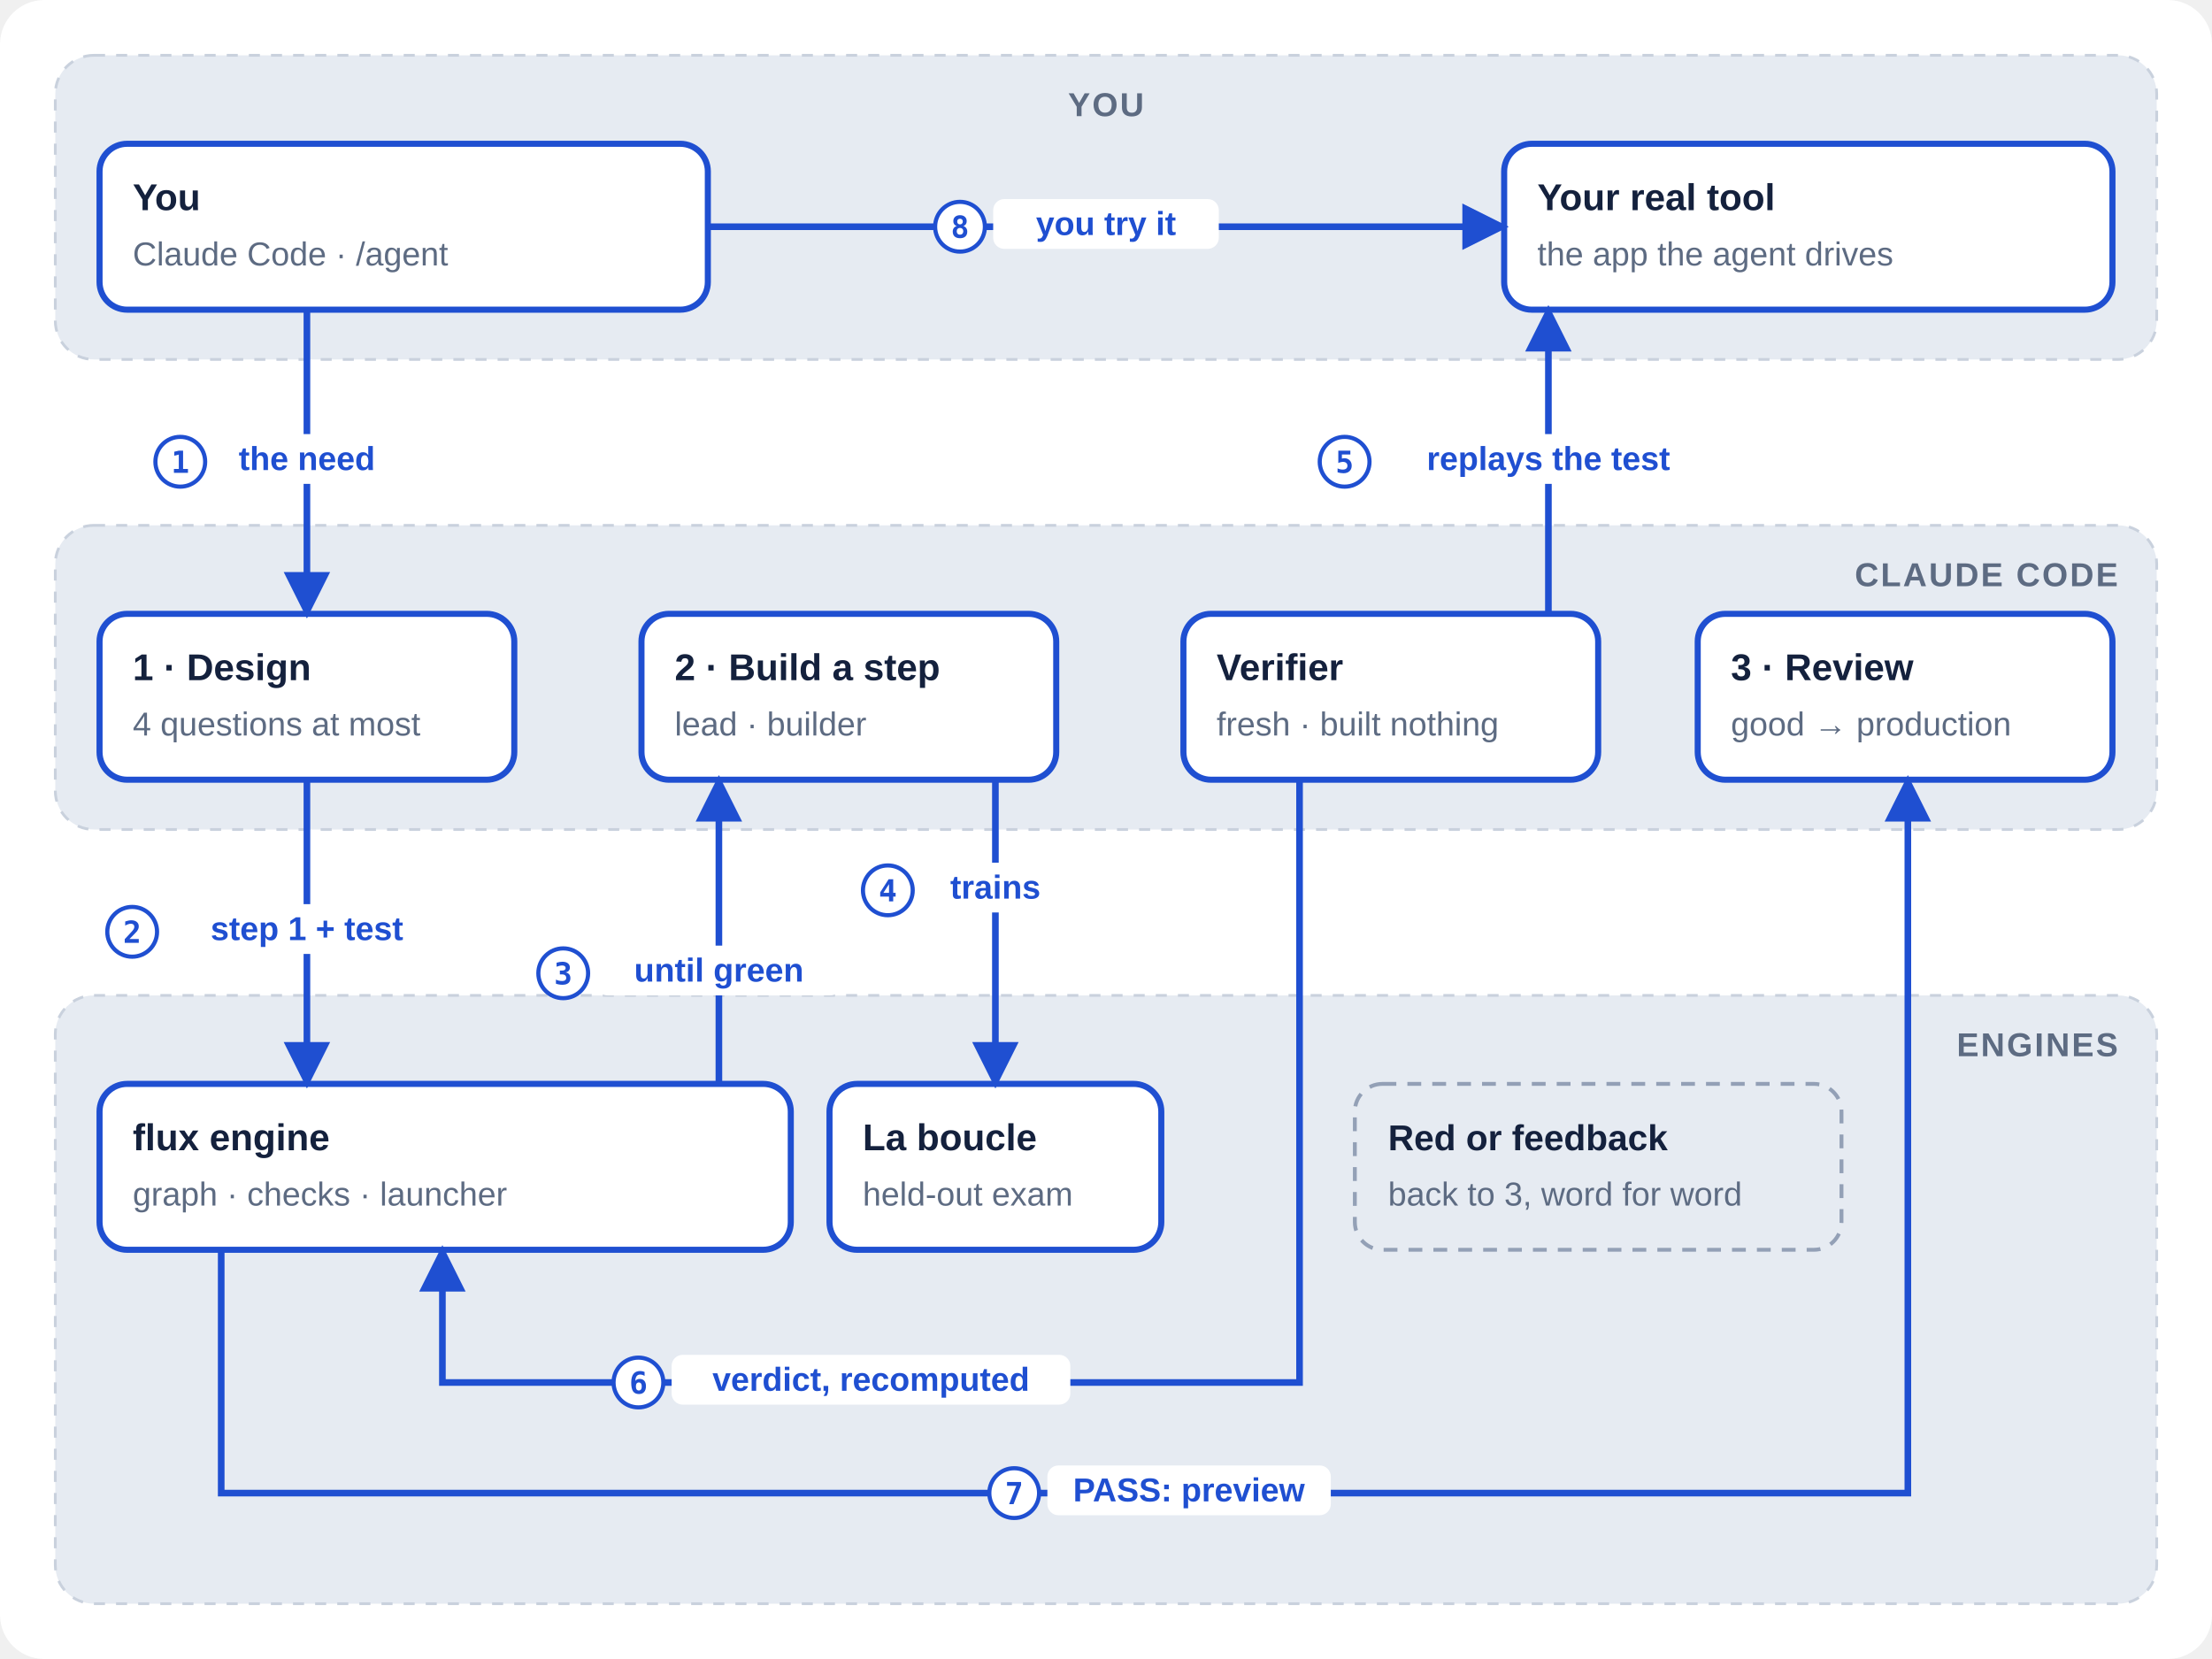
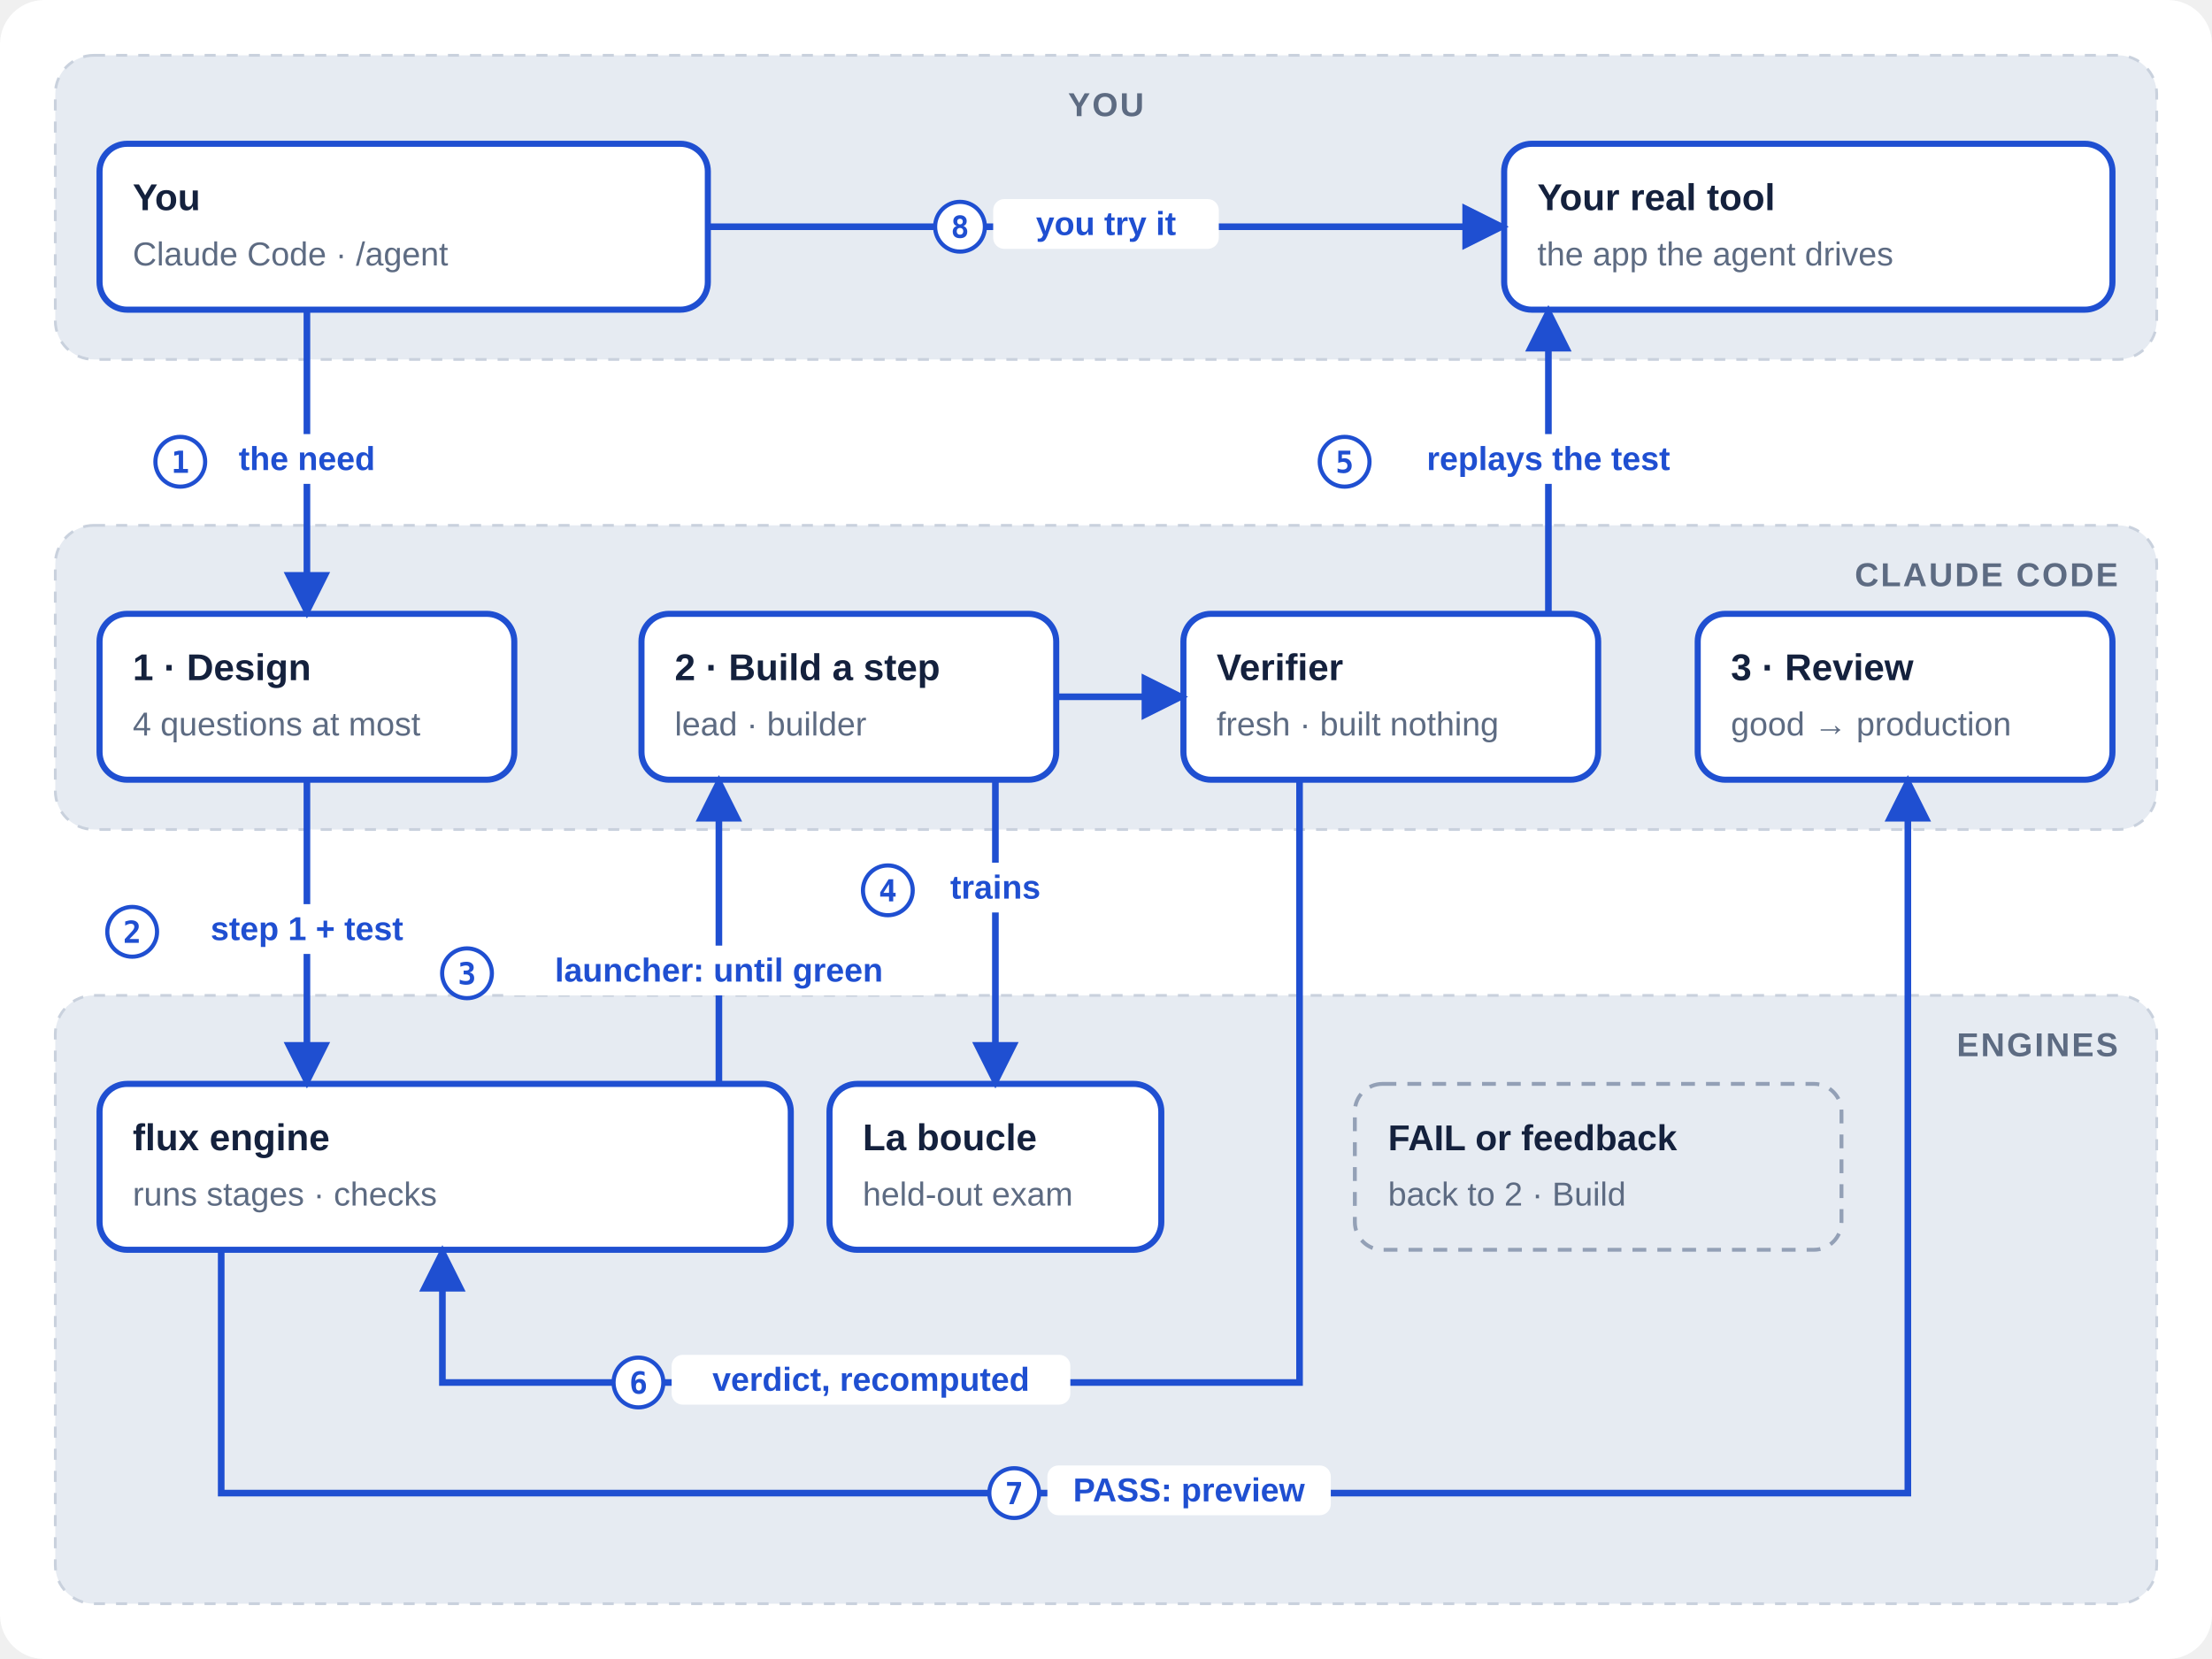
<svg xmlns="http://www.w3.org/2000/svg" viewBox="0 0 800 600" width="800" height="600" font-family="IBM Plex Sans, Segoe UI, Helvetica Neue, Arial, sans-serif" role="img" aria-label="agent-pipeline architecture">
  <defs>
    <marker id="a" viewBox="0 0 10 10" refX="9" refY="5" markerWidth="7" markerHeight="7" orient="auto-start-reverse">
      <path d="M0 0L10 5L0 10z" fill="#1f4fd1" />
    </marker>
    <marker id="ay" viewBox="0 0 10 10" refX="9" refY="5" markerWidth="5.5" markerHeight="5.5" orient="auto-start-reverse">
      <path d="M0 0L10 5L0 10z" fill="#e09a00" />
    </marker>
  </defs>
  <rect width="800" height="600" rx="16" fill="#ffffff" />
  <rect x="20" y="20" width="760" height="110" rx="14" fill="#e6ebf2" stroke="#c9d1dd" stroke-dasharray="4 4" />
  <text x="400" y="42" text-anchor="middle" fill="#5d6b82" font-size="12" font-weight="600" letter-spacing=".72">YOU</text>
  <rect x="20" y="190" width="760" height="110" rx="14" fill="#e6ebf2" stroke="#c9d1dd" stroke-dasharray="4 4" />
  <text x="766" y="212" text-anchor="end" fill="#5d6b82" font-size="12" font-weight="600" letter-spacing=".72">CLAUDE CODE</text>
  <rect x="20" y="360" width="760" height="220" rx="14" fill="#e6ebf2" stroke="#c9d1dd" stroke-dasharray="4 4" />
  <text x="766" y="382" text-anchor="end" fill="#5d6b82" font-size="12" font-weight="600" letter-spacing=".72">ENGINES</text>
  <g id="b-you" class="box">
    <rect x="36" y="52" width="220" height="60" rx="10" fill="#fff" stroke="#1f4fd1" stroke-width="2.2" />
    <text x="48" y="76" fill="#14213d" font-size="13.5" font-weight="600">You</text>
    <text x="48" y="96" fill="#5d6b82" font-size="12">Claude Code · /agent</text>
  </g>
  <g id="b-tool" class="box">
    <rect x="544" y="52" width="220" height="60" rx="10" fill="#fff" stroke="#1f4fd1" stroke-width="2.2" />
    <text x="556" y="76" fill="#14213d" font-size="13.5" font-weight="600">Your real tool</text>
    <text x="556" y="96" fill="#5d6b82" font-size="12">the app the agent drives</text>
  </g>
  <g id="b-design" class="box">
    <rect x="36" y="222" width="150" height="60" rx="10" fill="#fff" stroke="#1f4fd1" stroke-width="2.2" />
    <text x="48" y="246" fill="#14213d" font-size="13.5" font-weight="600">1 · Design</text>
    <text x="48" y="266" fill="#5d6b82" font-size="12">4 questions at most</text>
  </g>
  <g id="b-build" class="box">
    <rect x="232" y="222" width="150" height="60" rx="10" fill="#fff" stroke="#1f4fd1" stroke-width="2.2" />
    <text x="244" y="246" fill="#14213d" font-size="13.5" font-weight="600">2 · Build a step</text>
    <text x="244" y="266" fill="#5d6b82" font-size="12">lead · builder</text>
  </g>
  <g id="b-verif" class="box">
    <rect x="428" y="222" width="150" height="60" rx="10" fill="#fff" stroke="#1f4fd1" stroke-width="2.2" />
    <text x="440" y="246" fill="#14213d" font-size="13.5" font-weight="600">Verifier</text>
    <text x="440" y="266" fill="#5d6b82" font-size="12">fresh · built nothing</text>
  </g>
  <g id="b-review" class="box">
    <rect x="614" y="222" width="150" height="60" rx="10" fill="#fff" stroke="#1f4fd1" stroke-width="2.2" />
    <text x="626" y="246" fill="#14213d" font-size="13.5" font-weight="600">3 · Review</text>
    <text x="626" y="266" fill="#5d6b82" font-size="12">good → production</text>
  </g>
  <g id="b-flux" class="box">
    <rect x="36" y="392" width="250" height="60" rx="10" fill="#fff" stroke="#1f4fd1" stroke-width="2.2" />
    <text x="48" y="416" fill="#14213d" font-size="13.5" font-weight="600">flux engine</text>
-     <text x="48" y="436" fill="#5d6b82" font-size="12">graph · checks · launcher</text>
+     <text x="48" y="436" fill="#5d6b82" font-size="12">runs stages · checks</text>
  </g>
  <g id="b-boucle" class="box">
    <rect x="300" y="392" width="120" height="60" rx="10" fill="#fff" stroke="#1f4fd1" stroke-width="2.2" />
    <text x="312" y="416" fill="#14213d" font-size="13.5" font-weight="600">La boucle</text>
    <text x="312" y="436" fill="#5d6b82" font-size="12">held-out exam</text>
  </g>
+   <g id="a0" class="arrow0">
+     <path d="M382 252L428 252" fill="none" stroke="#1f4fd1" stroke-width="2.4" marker-end="url(#a)" />
+   </g>
  <g id="note">
    <rect x="490" y="392" width="176" height="60" rx="10" fill="none" stroke="#93a0b6" stroke-width="1.4" stroke-dasharray="5 4" />
-     <text x="502" y="416" fill="#14213d" font-size="13" font-weight="600">Red or feedback</text>
-     <text x="502" y="436" fill="#5d6b82" font-size="12">back to 3, word for word</text>
+     <text x="502" y="416" fill="#14213d" font-size="13" font-weight="600">FAIL or feedback</text>
+     <text x="502" y="436" fill="#5d6b82" font-size="12">back to 2 · Build</text>
  </g>
  <g id="a1" class="arrow">
    <path class="trace" d="M111 112L111 222" fill="none" stroke="#1f4fd1" stroke-width="2.4" marker-end="url(#a)" />
    <rect x="77.2" y="157" width="67.7" height="18" rx="4" fill="#fff" />
    <text x="111" y="170" text-anchor="middle" fill="#1f4fd1" font-size="12" font-weight="600">the need</text>
    <circle cx="65.2" cy="167" r="9" fill="#fff" stroke="#1f4fd1" stroke-width="1.5" />
    <text x="65.2" y="171" text-anchor="middle" fill="#1f4fd1" font-size="11" font-weight="700" font-family="IBM Plex Mono, Consolas, monospace">1</text>
  </g>
  <g id="a2" class="arrow">
    <path class="trace" d="M111 282L111 392" fill="none" stroke="#1f4fd1" stroke-width="2.4" marker-end="url(#a)" />
    <rect x="59.8" y="327" width="102.5" height="18" rx="4" fill="#fff" />
    <text x="111" y="340" text-anchor="middle" fill="#1f4fd1" font-size="12" font-weight="600">step 1 + test</text>
    <circle cx="47.8" cy="337" r="9" fill="#fff" stroke="#1f4fd1" stroke-width="1.5" />
    <text x="47.8" y="341" text-anchor="middle" fill="#1f4fd1" font-size="11" font-weight="700" font-family="IBM Plex Mono, Consolas, monospace">2</text>
  </g>
  <g id="a3" class="arrow">
    <path class="trace" d="M260 392L260 282" fill="none" stroke="#1f4fd1" stroke-width="2.4" marker-end="url(#a)" />
-     <rect x="215.7" y="342" width="88.6" height="18" rx="4" fill="#fff" />
-     <text x="260" y="355" text-anchor="middle" fill="#1f4fd1" font-size="12" font-weight="600">until green</text>
-     <circle cx="203.7" cy="352" r="9" fill="#fff" stroke="#1f4fd1" stroke-width="1.5" />
-     <text x="203.7" y="356" text-anchor="middle" fill="#1f4fd1" font-size="11" font-weight="700" font-family="IBM Plex Mono, Consolas, monospace">3</text>
+     <rect x="180.9" y="342" width="158.2" height="18" rx="4" fill="#fff" />
+     <text x="260" y="355" text-anchor="middle" fill="#1f4fd1" font-size="12" font-weight="600">launcher: until green</text>
+     <circle cx="168.9" cy="352" r="9" fill="#fff" stroke="#1f4fd1" stroke-width="1.5" />
+     <text x="168.9" y="356" text-anchor="middle" fill="#1f4fd1" font-size="11" font-weight="700" font-family="IBM Plex Mono, Consolas, monospace">3</text>
  </g>
  <g id="a4" class="arrow">
    <path class="trace" d="M360 282L360 392" fill="none" stroke="#1f4fd1" stroke-width="2.4" marker-end="url(#a)" />
    <rect x="333.1" y="312" width="53.8" height="18" rx="4" fill="#fff" />
    <text x="360" y="325" text-anchor="middle" fill="#1f4fd1" font-size="12" font-weight="600">trains</text>
    <circle cx="321.1" cy="322" r="9" fill="#fff" stroke="#1f4fd1" stroke-width="1.5" />
    <text x="321.1" y="326" text-anchor="middle" fill="#1f4fd1" font-size="11" font-weight="700" font-family="IBM Plex Mono, Consolas, monospace">4</text>
  </g>
  <g id="a5" class="arrow">
    <path class="trace" d="M560 222L560 112" fill="none" stroke="#1f4fd1" stroke-width="2.4" marker-end="url(#a)" />
    <rect x="498.3" y="157" width="123.4" height="18" rx="4" fill="#fff" />
    <text x="560" y="170" text-anchor="middle" fill="#1f4fd1" font-size="12" font-weight="600">replays the test</text>
    <circle cx="486.3" cy="167" r="9" fill="#fff" stroke="#1f4fd1" stroke-width="1.5" />
    <text x="486.3" y="171" text-anchor="middle" fill="#1f4fd1" font-size="11" font-weight="700" font-family="IBM Plex Mono, Consolas, monospace">5</text>
  </g>
  <g id="a6" class="arrow">
    <path class="trace" d="M470 282L470 500L160 500L160 452" fill="none" stroke="#1f4fd1" stroke-width="2.4" marker-end="url(#a)" />
    <rect x="242.9" y="490" width="144.2" height="18" rx="4" fill="#fff" />
    <text x="315" y="503" text-anchor="middle" fill="#1f4fd1" font-size="12" font-weight="600">verdict, recomputed</text>
    <circle cx="230.9" cy="500" r="9" fill="#fff" stroke="#1f4fd1" stroke-width="1.5" />
    <text x="230.9" y="504" text-anchor="middle" fill="#1f4fd1" font-size="11" font-weight="700" font-family="IBM Plex Mono, Consolas, monospace">6</text>
  </g>
  <g id="a7" class="arrow">
    <path class="trace" d="M80 452L80 540L690 540L690 282" fill="none" stroke="#1f4fd1" stroke-width="2.4" marker-end="url(#a)" />
    <rect x="378.8" y="530" width="102.5" height="18" rx="4" fill="#fff" />
    <text x="430" y="543" text-anchor="middle" fill="#1f4fd1" font-size="12" font-weight="600">PASS: preview</text>
    <circle cx="366.8" cy="540" r="9" fill="#fff" stroke="#1f4fd1" stroke-width="1.5" />
    <text x="366.8" y="544" text-anchor="middle" fill="#1f4fd1" font-size="11" font-weight="700" font-family="IBM Plex Mono, Consolas, monospace">7</text>
  </g>
  <g id="a8" class="arrow">
    <path class="trace" d="M256 82L544 82" fill="none" stroke="#1f4fd1" stroke-width="2.4" marker-end="url(#a)" />
    <rect x="359.2" y="72" width="81.6" height="18" rx="4" fill="#fff" />
    <text x="400" y="85" text-anchor="middle" fill="#1f4fd1" font-size="12" font-weight="600">you try it</text>
    <circle cx="347.2" cy="82" r="9" fill="#fff" stroke="#1f4fd1" stroke-width="1.5" />
    <text x="347.2" y="86" text-anchor="middle" fill="#1f4fd1" font-size="11" font-weight="700" font-family="IBM Plex Mono, Consolas, monospace">8</text>
  </g>
</svg>
